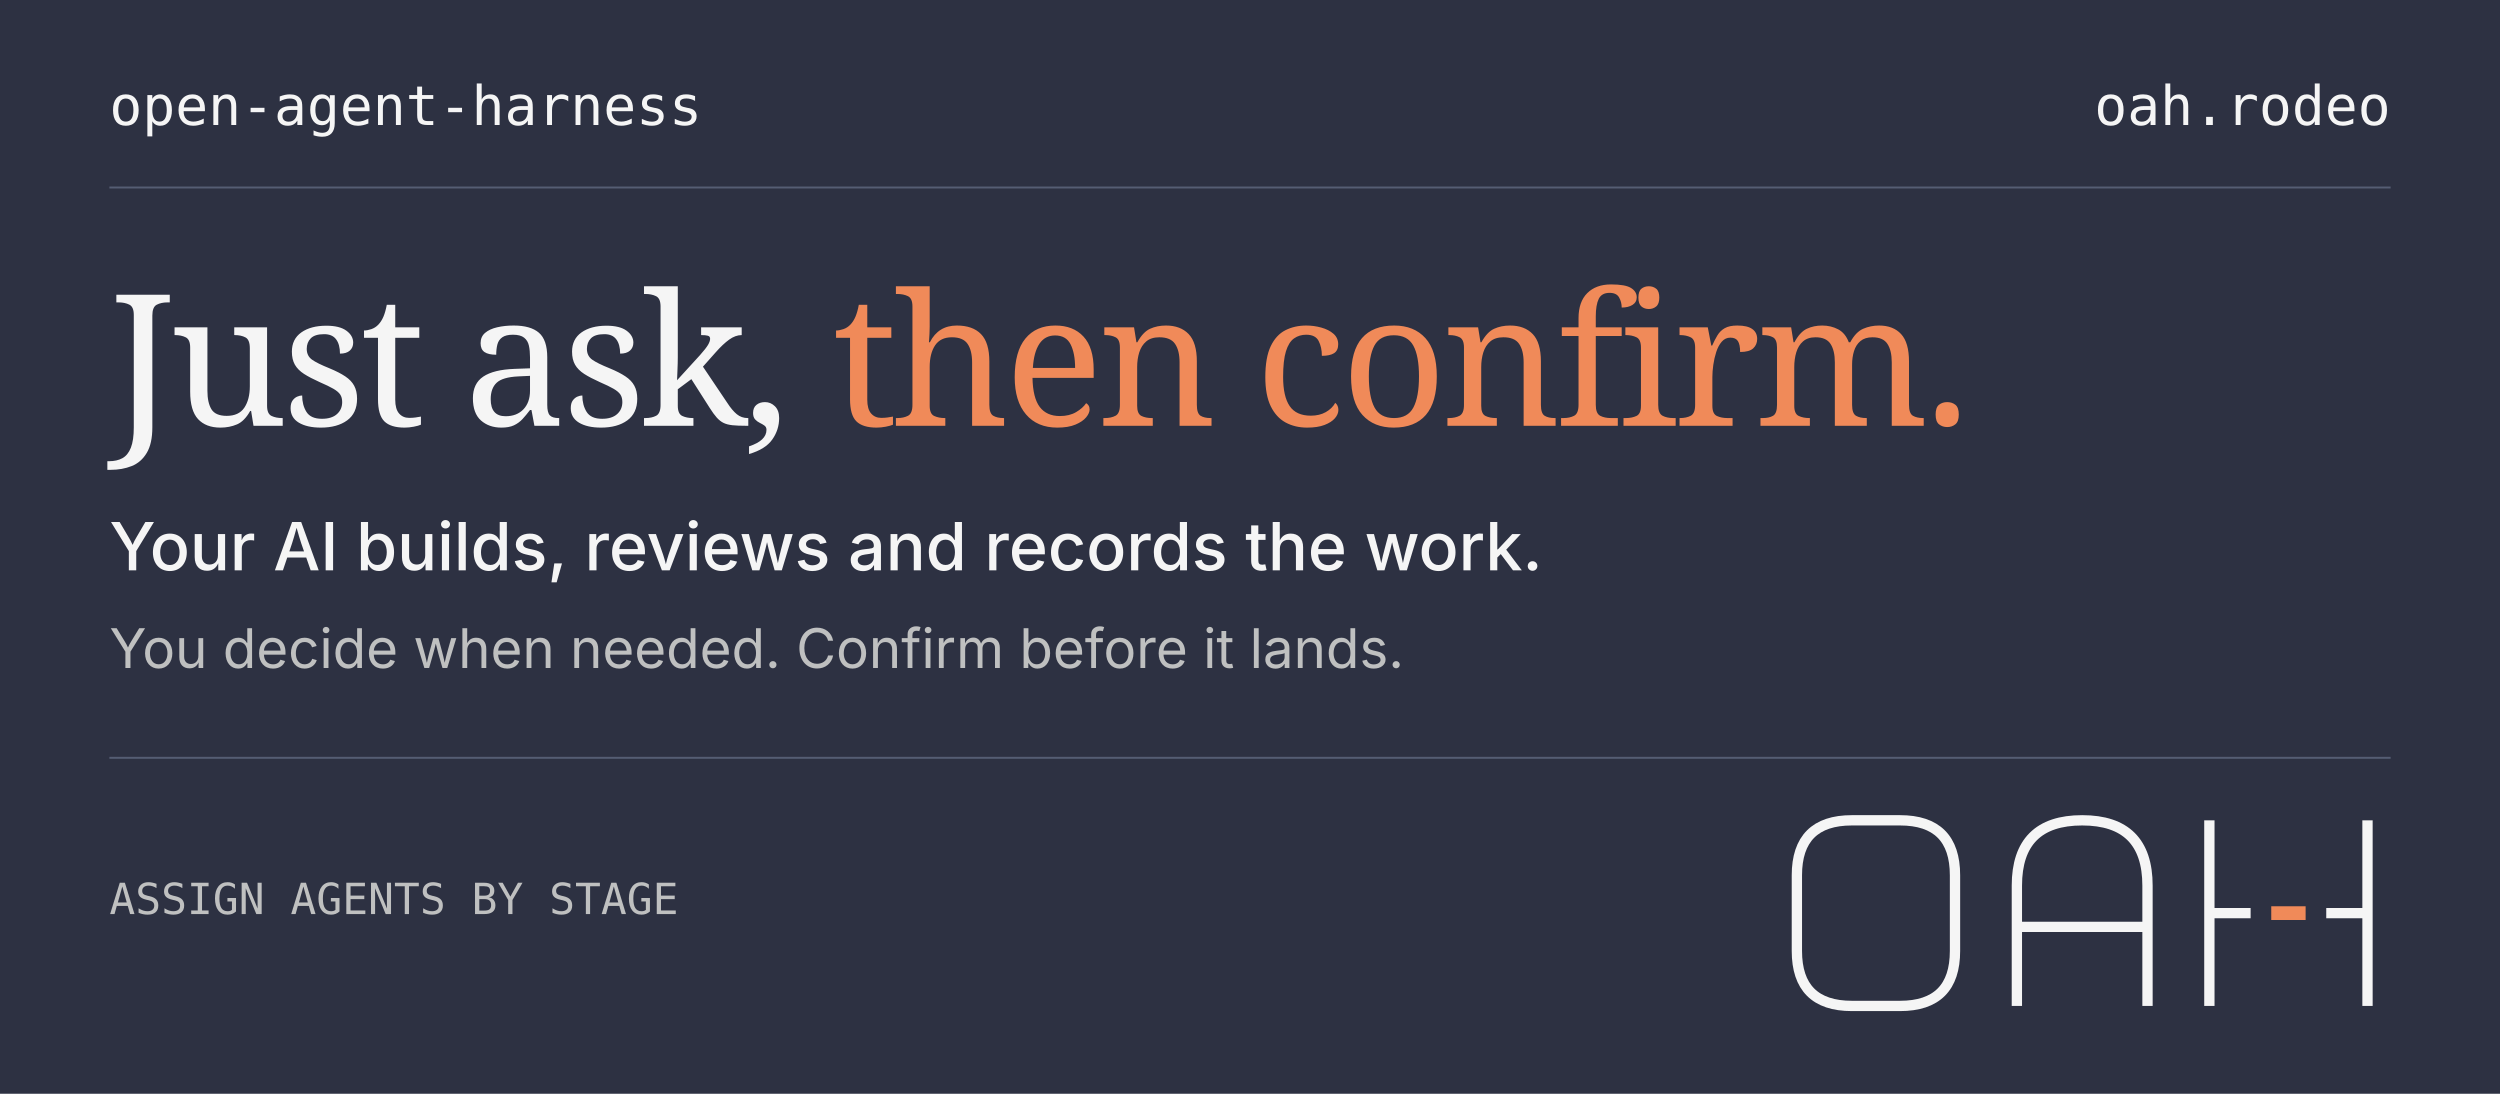
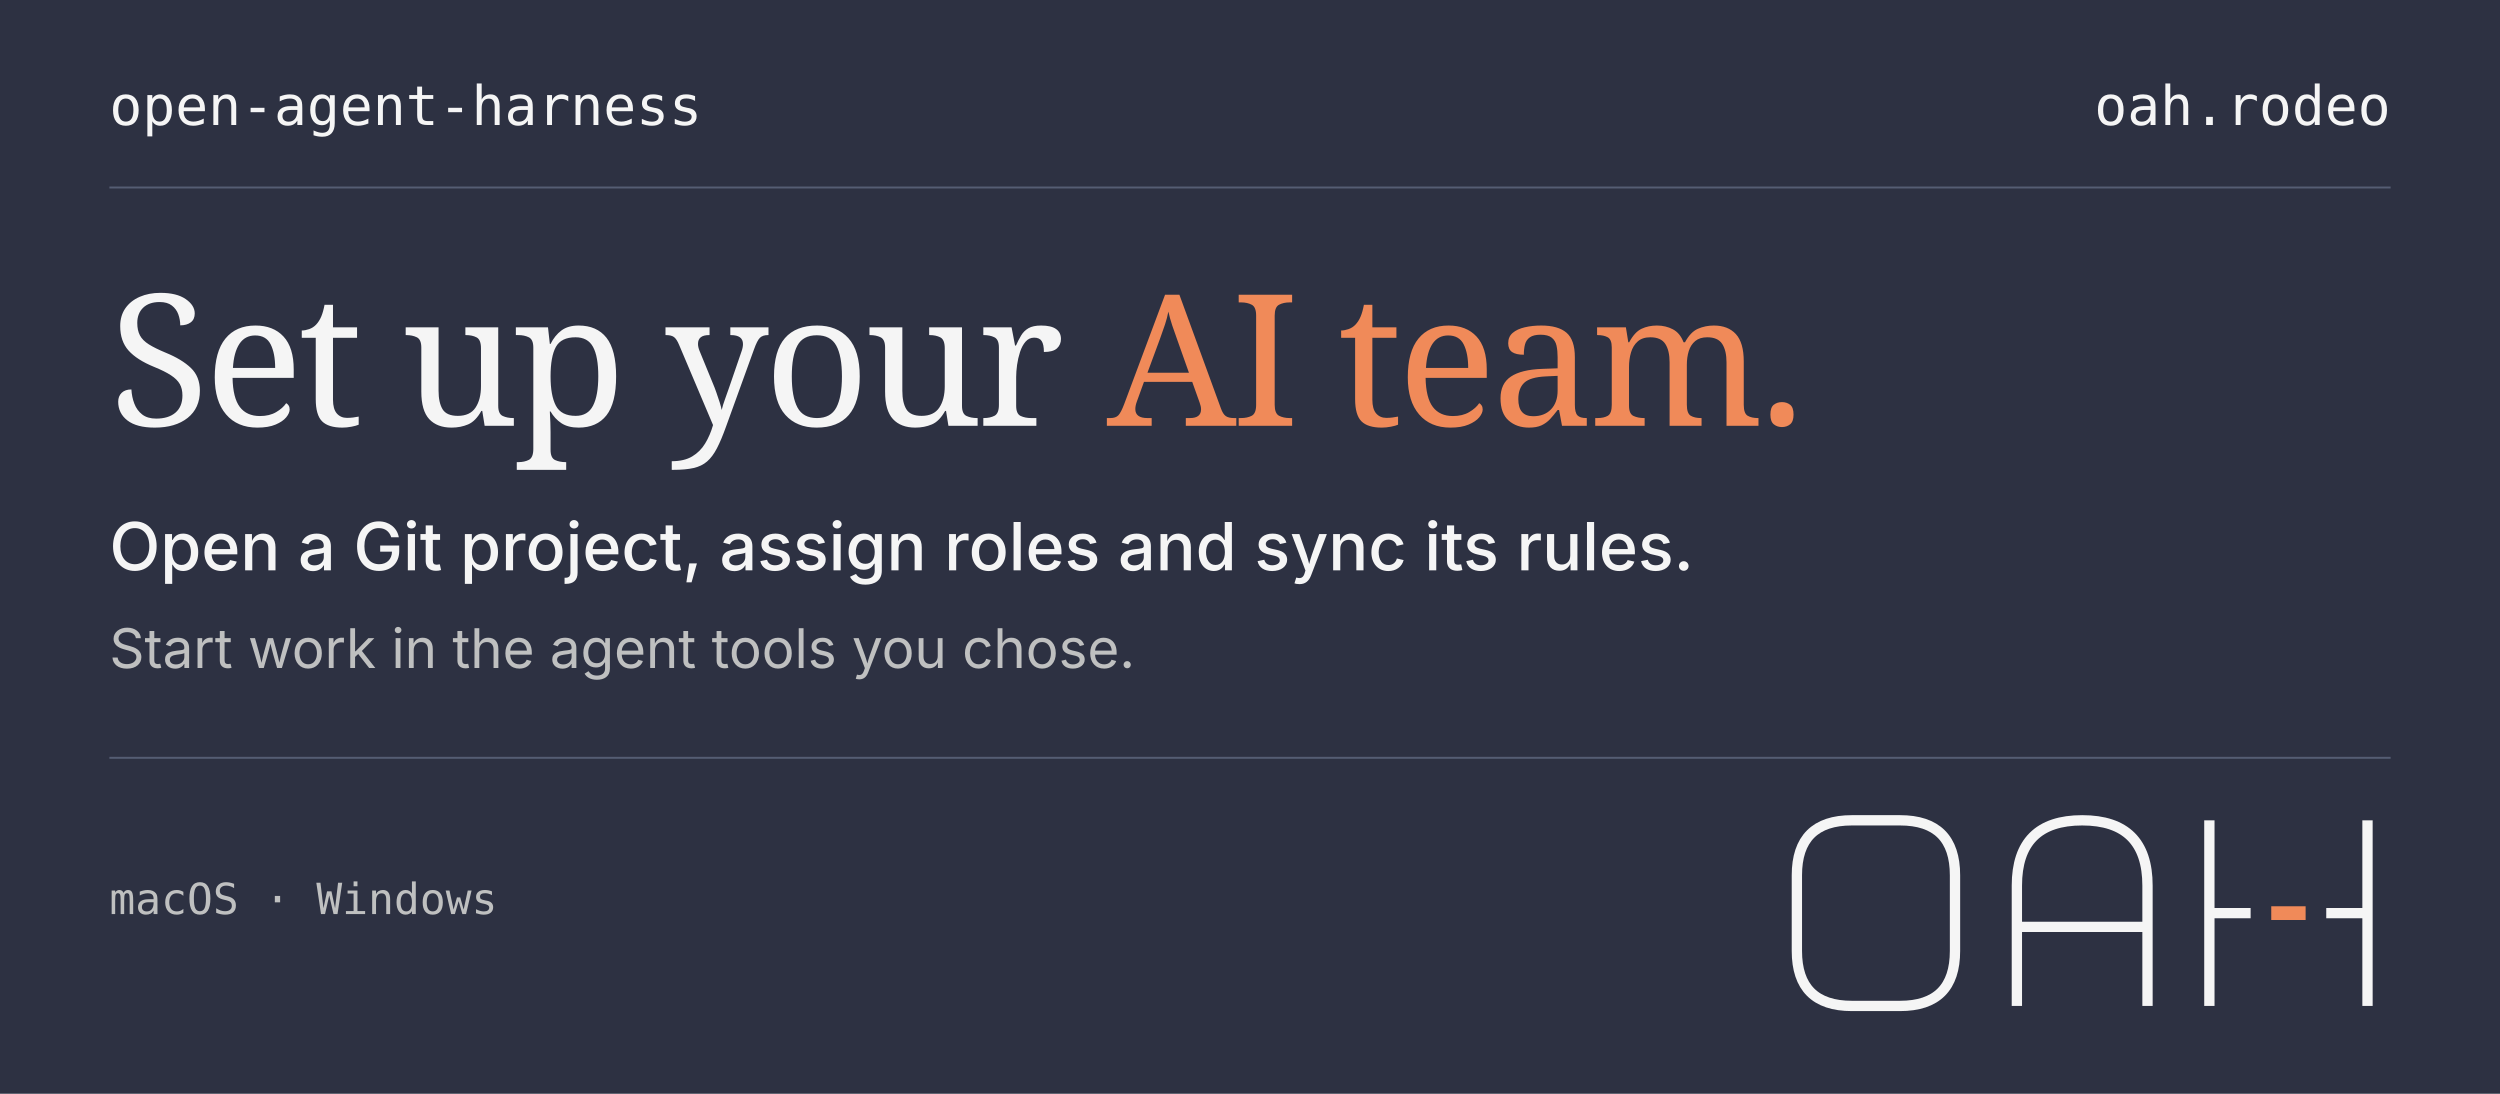
<svg xmlns="http://www.w3.org/2000/svg" viewBox="0 0 1280 560" role="img" aria-labelledby="banner-dark-title banner-dark-desc" id="banner-dark-root">
  <defs>
    <style>#banner-dark-root { font-family: "Geist", system-ui, -apple-system, "Segoe UI", sans-serif; color: #f5f5f5; }
      #banner-dark-root .diagram-container { width: 100%; overflow-x: auto; scrollbar-color: #bfc0c0 #2d3142; }
      #banner-dark-root text { font-family: "Geist", system-ui, -apple-system, "Segoe UI", sans-serif; fill: #f5f5f5; }
      #banner-dark-root .headline { font-family: "Instrument Serif", Georgia, serif; font-size: 94px; font-weight: 400; letter-spacing: -.025em; }
      #banner-dark-root .identity { font-family: "Geist Mono", ui-monospace, "SFMono-Regular", Consolas, monospace; font-size: 28px; font-weight: 500; }
      #banner-dark-root .engines { font-family: "Geist Mono", ui-monospace, "SFMono-Regular", Consolas, monospace; font-size: 22px; font-weight: 400; fill: #bfc0c0; }
      #banner-dark-root .lead { font-size: 34px; font-weight: 500; }
      #banner-dark-root .detail { font-size: 28px; font-weight: 400; fill: #bfc0c0; }
      #banner-dark-root ::selection { background: #f5f5f5; color: #2d3142; }
      @media print {
#banner-dark-root .diagram-container { overflow-x: visible; }
}</style>
  </defs>
  <rect width="1280" height="560" fill="#2d3142" />
  <text x="56" y="64" class="identity">open-agent-harness</text>
  <text x="1224" y="64" text-anchor="end" class="identity">oah.rodeo</text>
  <path d="M56 96 H1224 M56 388 H1224" fill="none" stroke="#555d73" stroke-width="1" aria-hidden="true" />
-   <text x="56" y="218" class="headline">Just ask, <tspan fill="#f08a59">then confirm.</tspan>
+   <text x="56" y="218" class="headline">Set up your <tspan fill="#f08a59">AI team.</tspan>
  </text>
-   <text x="56" y="292" class="lead">Your AI builds, reviews and records the work.</text>
-   <text x="56" y="342" class="detail">You decide when needed. Confirm before it lands.</text>
-   <text x="56" y="468" class="engines">ASSIGN AGENTS BY STAGE</text>
+   <text x="56" y="292" class="lead">Open a Git project, assign roles and sync its rules.</text>
+   <text x="56" y="342" class="detail">Start work in the agent tools you chose.</text>
+   <text x="56" y="468" class="engines">macOS · Windows</text>
  <g transform="translate(920 420) scale(.88)" aria-hidden="true" fill="none" stroke="#f5f5f5" stroke-width="6" stroke-linecap="butt" stroke-linejoin="round">
    <path d="M92 32 Q92 0 60 0 H32 Q0 0 0 32 V76 Q0 108 32 108 H60 Q92 108 92 76 Z" />
    <path d="M128 108 V38 Q128 0 166 0 Q204 0 204 38 V108 M128 62 H204" />
    <path d="M240 0 V108 M332 0 V108 M240 54 H264 M308 54 H332" />
    <path d="M276 54 H296" stroke="#f08a59" stroke-width="8" />
  </g>
</svg>
